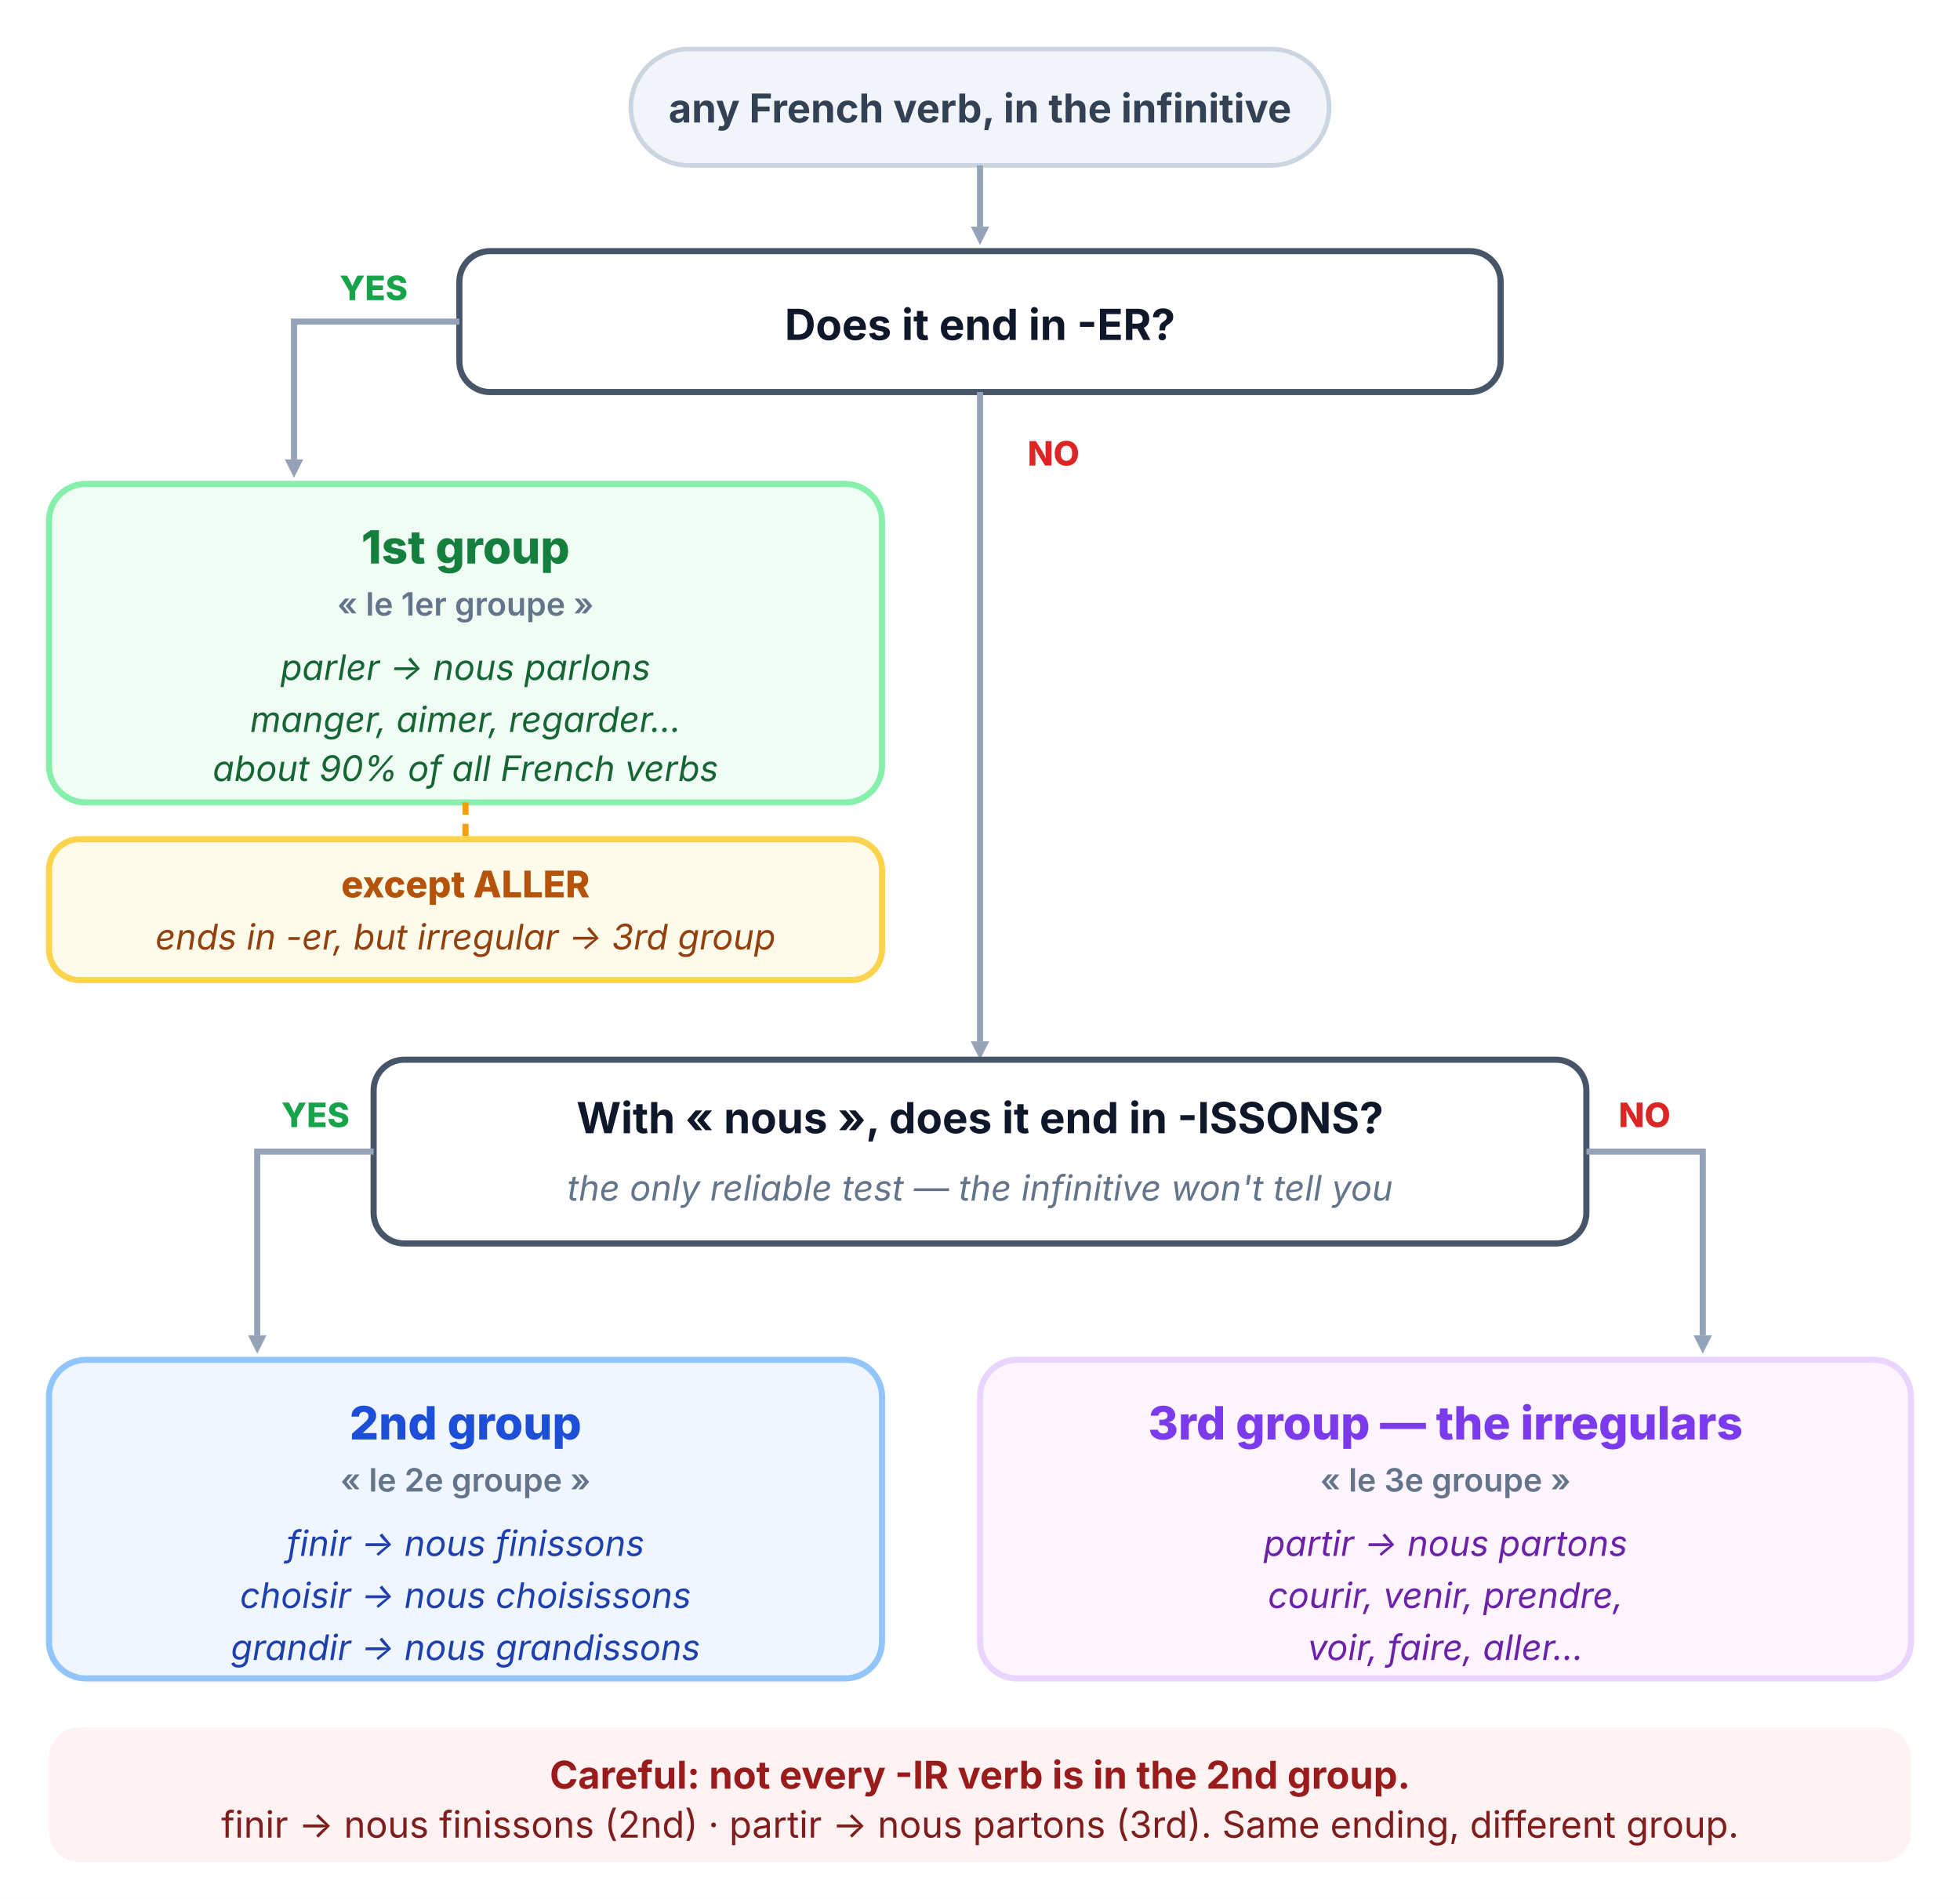
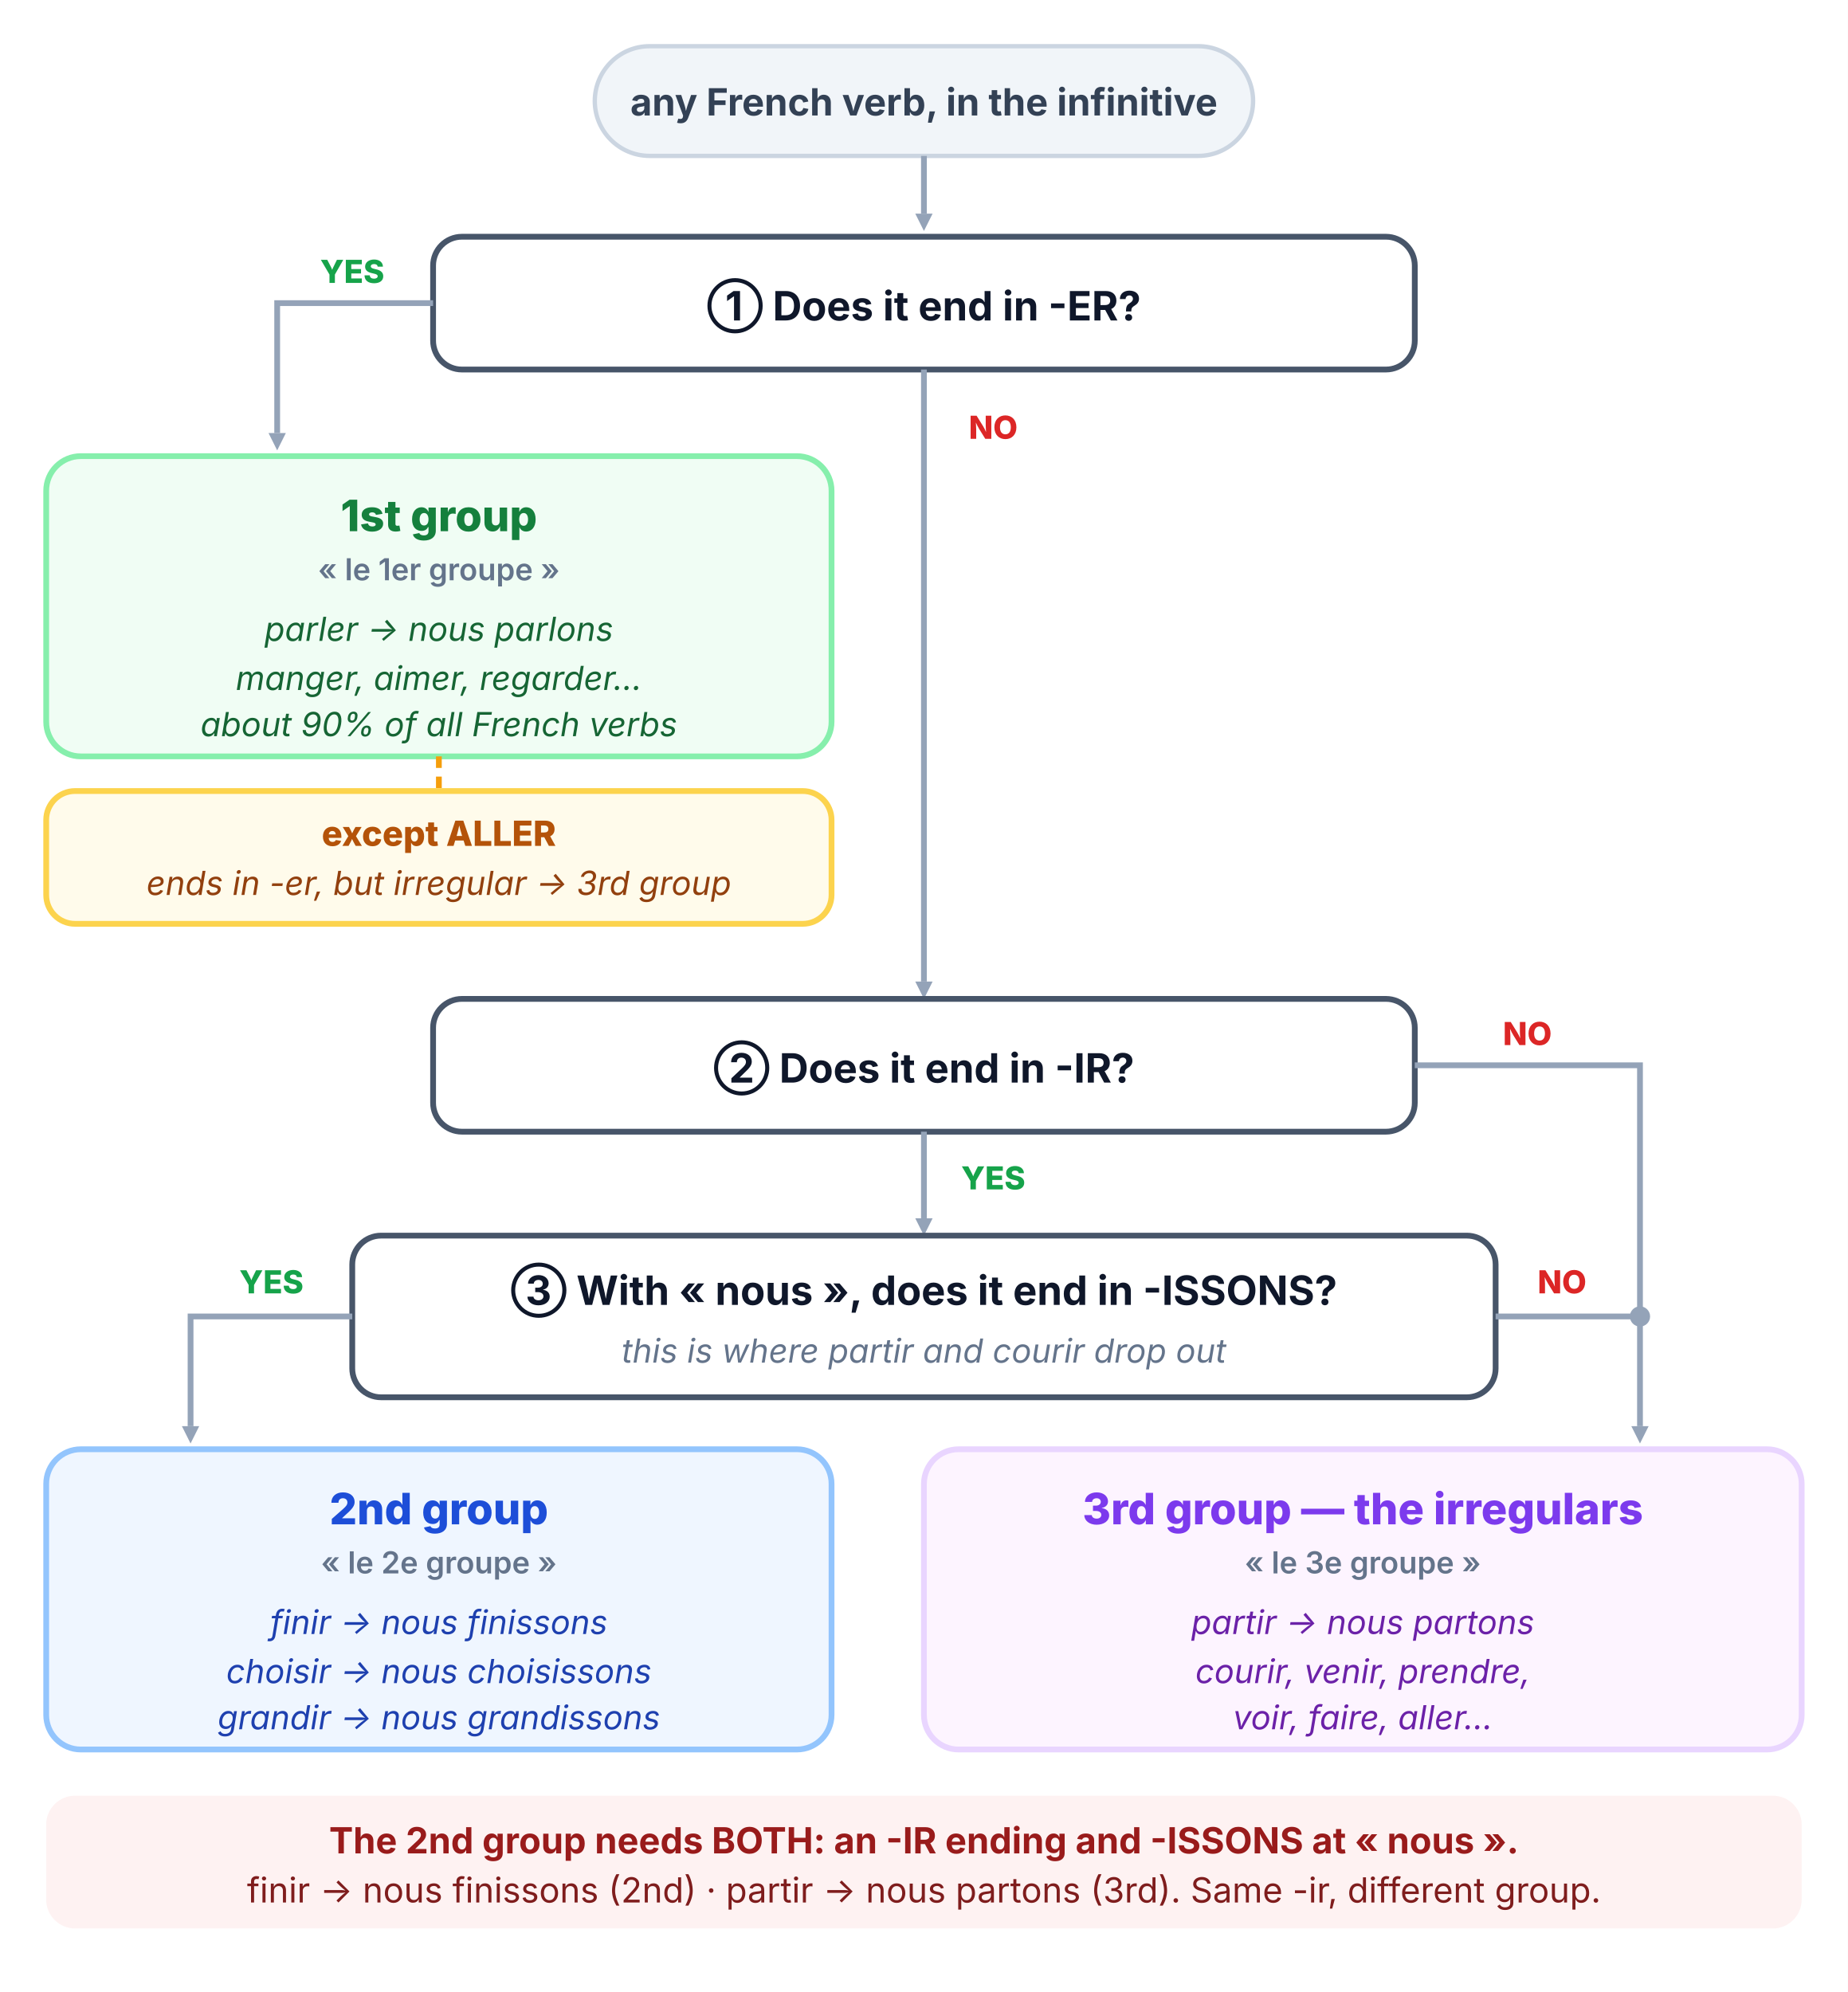
- <svg xmlns="http://www.w3.org/2000/svg" viewBox="0 0 640 620" width="640" height="620" font-family="Inter, ui-sans-serif, system-ui, sans-serif" role="img" aria-label="A decision tree sorting French verbs into three groups: verbs ending in -er except aller are the first group, -ir verbs whose nous form takes -issons are the second group, everything else is the third group">
+ <svg xmlns="http://www.w3.org/2000/svg" viewBox="0 0 640 690" width="640" height="690" font-family="Inter, ui-sans-serif, system-ui, sans-serif" role="img" aria-label="A decision tree sorting French verbs into three groups. Does it end in -er? If yes and it is not aller, first group. If not, does it end in -ir? If no, third group. If yes, does nous end in -issons? If yes, second group; if no, third group.">
  <defs>
    <marker id="t" viewBox="0 0 10 10" refX="0" refY="5" markerWidth="3" markerHeight="3" orient="auto">
      <path d="M0,0 L10,5 L0,10 Z" fill="#94a3b8" />
    </marker>
  </defs>
  <style>
    .q     { font-size: 14px; font-weight: 700; fill: #0f172a; }
    .grp   { font-size: 15px; font-weight: 800; }
-     .fr    { font-size: 10.5px; font-weight: 600; }
+     .fr    { font-size: 10.5px; font-weight: 600; fill: #64748b; }
    .ex    { font-size: 11.5px; font-style: italic; }
    .yn    { font-size: 11px; font-weight: 800; }
    .flow  { fill: none; stroke: #94a3b8; stroke-width: 2; marker-end: url(#t); }
+     .merge { fill: none; stroke: #94a3b8; stroke-width: 2; }
    .start { font-size: 13px; font-weight: 700; fill: #334155; }
  </style>
-   <rect width="640" height="620" fill="#ffffff" />
+   <rect width="640" height="690" fill="#ffffff" />
  <rect x="206" y="16" width="228" height="38" rx="19" fill="#f1f5f9" stroke="#cbd5e1" stroke-width="1.5" />
  <text class="start" x="320" y="40" text-anchor="middle">any French verb, in the infinitive</text>
  <path class="flow" d="M320,54 L320,74" />
  <rect x="150" y="82" width="340" height="46" rx="10" fill="#ffffff" stroke="#475569" stroke-width="2" />
-   <text class="q" x="320" y="111" text-anchor="middle">Does it end in -ER?</text>
+   <text class="q" x="320" y="111" text-anchor="middle">① Does it end in -ER?</text>
  <path class="flow" d="M150,105 L96,105 L96,150" />
  <text class="yn" x="122" y="98" text-anchor="middle" fill="#16a34a">YES</text>
  <rect x="16" y="158" width="272" height="104" rx="12" fill="#f0fdf4" stroke="#86efac" stroke-width="2" />
  <text class="grp" x="152" y="184" text-anchor="middle" fill="#15803d">1st group</text>
-   <text class="fr" x="152" y="201" text-anchor="middle" fill="#64748b">« le 1er groupe »</text>
+   <text class="fr" x="152" y="201" text-anchor="middle">« le 1er groupe »</text>
  <text class="ex" x="152" y="222" text-anchor="middle" fill="#166534">parler → nous parlons</text>
  <text class="ex" x="152" y="239" text-anchor="middle" fill="#166534">manger, aimer, regarder…</text>
  <text class="ex" x="152" y="255" text-anchor="middle" fill="#166534">about 90% of all French verbs</text>
  <path d="M152,262 L152,274" stroke="#f59e0b" stroke-width="2" stroke-dasharray="4 3" />
  <rect x="16" y="274" width="272" height="46" rx="10" fill="#fffbeb" stroke="#fcd34d" stroke-width="2" />
  <text x="152" y="293" text-anchor="middle" font-size="12" font-weight="800" fill="#b45309">except ALLER</text>
  <text class="ex" x="152" y="310" text-anchor="middle" fill="#92400e">ends in -er, but irregular → 3rd group</text>
  <path class="flow" d="M320,128 L320,340" />
  <text class="yn" x="344" y="152" text-anchor="middle" fill="#dc2626">NO</text>
-   <rect x="122" y="346" width="396" height="60" rx="10" fill="#ffffff" stroke="#475569" stroke-width="2" />
-   <text class="q" x="320" y="370" text-anchor="middle">With « nous », does it end in -ISSONS?</text>
-   <text class="ex" x="320" y="392" text-anchor="middle" fill="#64748b">the only reliable test — the infinitive won't tell you</text>
-   <path class="flow" d="M122,376 L84,376 L84,436" />
-   <text class="yn" x="103" y="368" text-anchor="middle" fill="#16a34a">YES</text>
-   <rect x="16" y="444" width="272" height="104" rx="12" fill="#eff6ff" stroke="#93c5fd" stroke-width="2" />
-   <text class="grp" x="152" y="470" text-anchor="middle" fill="#1d4ed8">2nd group</text>
-   <text class="fr" x="152" y="487" text-anchor="middle" fill="#64748b">« le 2e groupe »</text>
-   <text class="ex" x="152" y="508" text-anchor="middle" fill="#1e40af">finir → nous finissons</text>
-   <text class="ex" x="152" y="525" text-anchor="middle" fill="#1e40af">choisir → nous choisissons</text>
-   <text class="ex" x="152" y="542" text-anchor="middle" fill="#1e40af">grandir → nous grandissons</text>
-   <path class="flow" d="M518,376 L556,376 L556,436" />
-   <text class="yn" x="537" y="368" text-anchor="middle" fill="#dc2626">NO</text>
-   <rect x="320" y="444" width="304" height="104" rx="12" fill="#fdf4ff" stroke="#e9d5ff" stroke-width="2" />
-   <text class="grp" x="472" y="470" text-anchor="middle" fill="#7c3aed">3rd group — the irregulars</text>
-   <text class="fr" x="472" y="487" text-anchor="middle" fill="#64748b">« le 3e groupe »</text>
-   <text class="ex" x="472" y="508" text-anchor="middle" fill="#6b21a8">partir → nous partons</text>
-   <text class="ex" x="472" y="525" text-anchor="middle" fill="#6b21a8">courir, venir, prendre,</text>
-   <text class="ex" x="472" y="542" text-anchor="middle" fill="#6b21a8">voir, faire, aller…</text>
-   <rect x="16" y="564" width="608" height="44" rx="10" fill="#fef2f2" />
-   <text x="320" y="584" text-anchor="middle" font-size="12.5" font-weight="700" fill="#991b1b">Careful: not every -IR verb is in the 2nd group.</text>
-   <text x="320" y="600" text-anchor="middle" font-size="12" fill="#7f1d1d">finir → nous finissons (2nd) · partir → nous partons (3rd). Same ending, different group.</text>
+   <rect x="150" y="346" width="340" height="46" rx="10" fill="#ffffff" stroke="#475569" stroke-width="2" />
+   <text class="q" x="320" y="375" text-anchor="middle">② Does it end in -IR?</text>
+   <path class="flow" d="M490,369 L568,369 L568,494" />
+   <text class="yn" x="529" y="362" text-anchor="middle" fill="#dc2626">NO</text>
+   <path class="flow" d="M320,392 L320,422" />
+   <text class="yn" x="344" y="412" text-anchor="middle" fill="#16a34a">YES</text>
+   <rect x="122" y="428" width="396" height="56" rx="10" fill="#ffffff" stroke="#475569" stroke-width="2" />
+   <text class="q" x="320" y="452" text-anchor="middle">③ With « nous », does it end in -ISSONS?</text>
+   <text class="ex" x="320" y="472" text-anchor="middle" fill="#64748b">this is where partir and courir drop out</text>
+   <path class="flow" d="M122,456 L66,456 L66,494" />
+   <text class="yn" x="94" y="448" text-anchor="middle" fill="#16a34a">YES</text>
+   <path class="merge" d="M518,456 L568,456" />
+   <circle cx="568" cy="456" r="3.5" fill="#94a3b8" />
+   <text class="yn" x="541" y="448" text-anchor="middle" fill="#dc2626">NO</text>
+   <rect x="16" y="502" width="272" height="104" rx="12" fill="#eff6ff" stroke="#93c5fd" stroke-width="2" />
+   <text class="grp" x="152" y="528" text-anchor="middle" fill="#1d4ed8">2nd group</text>
+   <text class="fr" x="152" y="545" text-anchor="middle">« le 2e groupe »</text>
+   <text class="ex" x="152" y="566" text-anchor="middle" fill="#1e40af">finir → nous finissons</text>
+   <text class="ex" x="152" y="583" text-anchor="middle" fill="#1e40af">choisir → nous choisissons</text>
+   <text class="ex" x="152" y="599" text-anchor="middle" fill="#1e40af">grandir → nous grandissons</text>
+   <rect x="320" y="502" width="304" height="104" rx="12" fill="#fdf4ff" stroke="#e9d5ff" stroke-width="2" />
+   <text class="grp" x="472" y="528" text-anchor="middle" fill="#7c3aed">3rd group — the irregulars</text>
+   <text class="fr" x="472" y="545" text-anchor="middle">« le 3e groupe »</text>
+   <text class="ex" x="472" y="566" text-anchor="middle" fill="#6b21a8">partir → nous partons</text>
+   <text class="ex" x="472" y="583" text-anchor="middle" fill="#6b21a8">courir, venir, prendre,</text>
+   <text class="ex" x="472" y="599" text-anchor="middle" fill="#6b21a8">voir, faire, aller…</text>
+   <rect x="16" y="622" width="608" height="46" rx="10" fill="#fef2f2" />
+   <text x="320" y="642" text-anchor="middle" font-size="12.5" font-weight="700" fill="#991b1b">The 2nd group needs BOTH: an -IR ending and -ISSONS at « nous ».</text>
+   <text x="320" y="659" text-anchor="middle" font-size="12" fill="#7f1d1d">finir → nous finissons (2nd) · partir → nous partons (3rd). Same -ir, different group.</text>
</svg>
